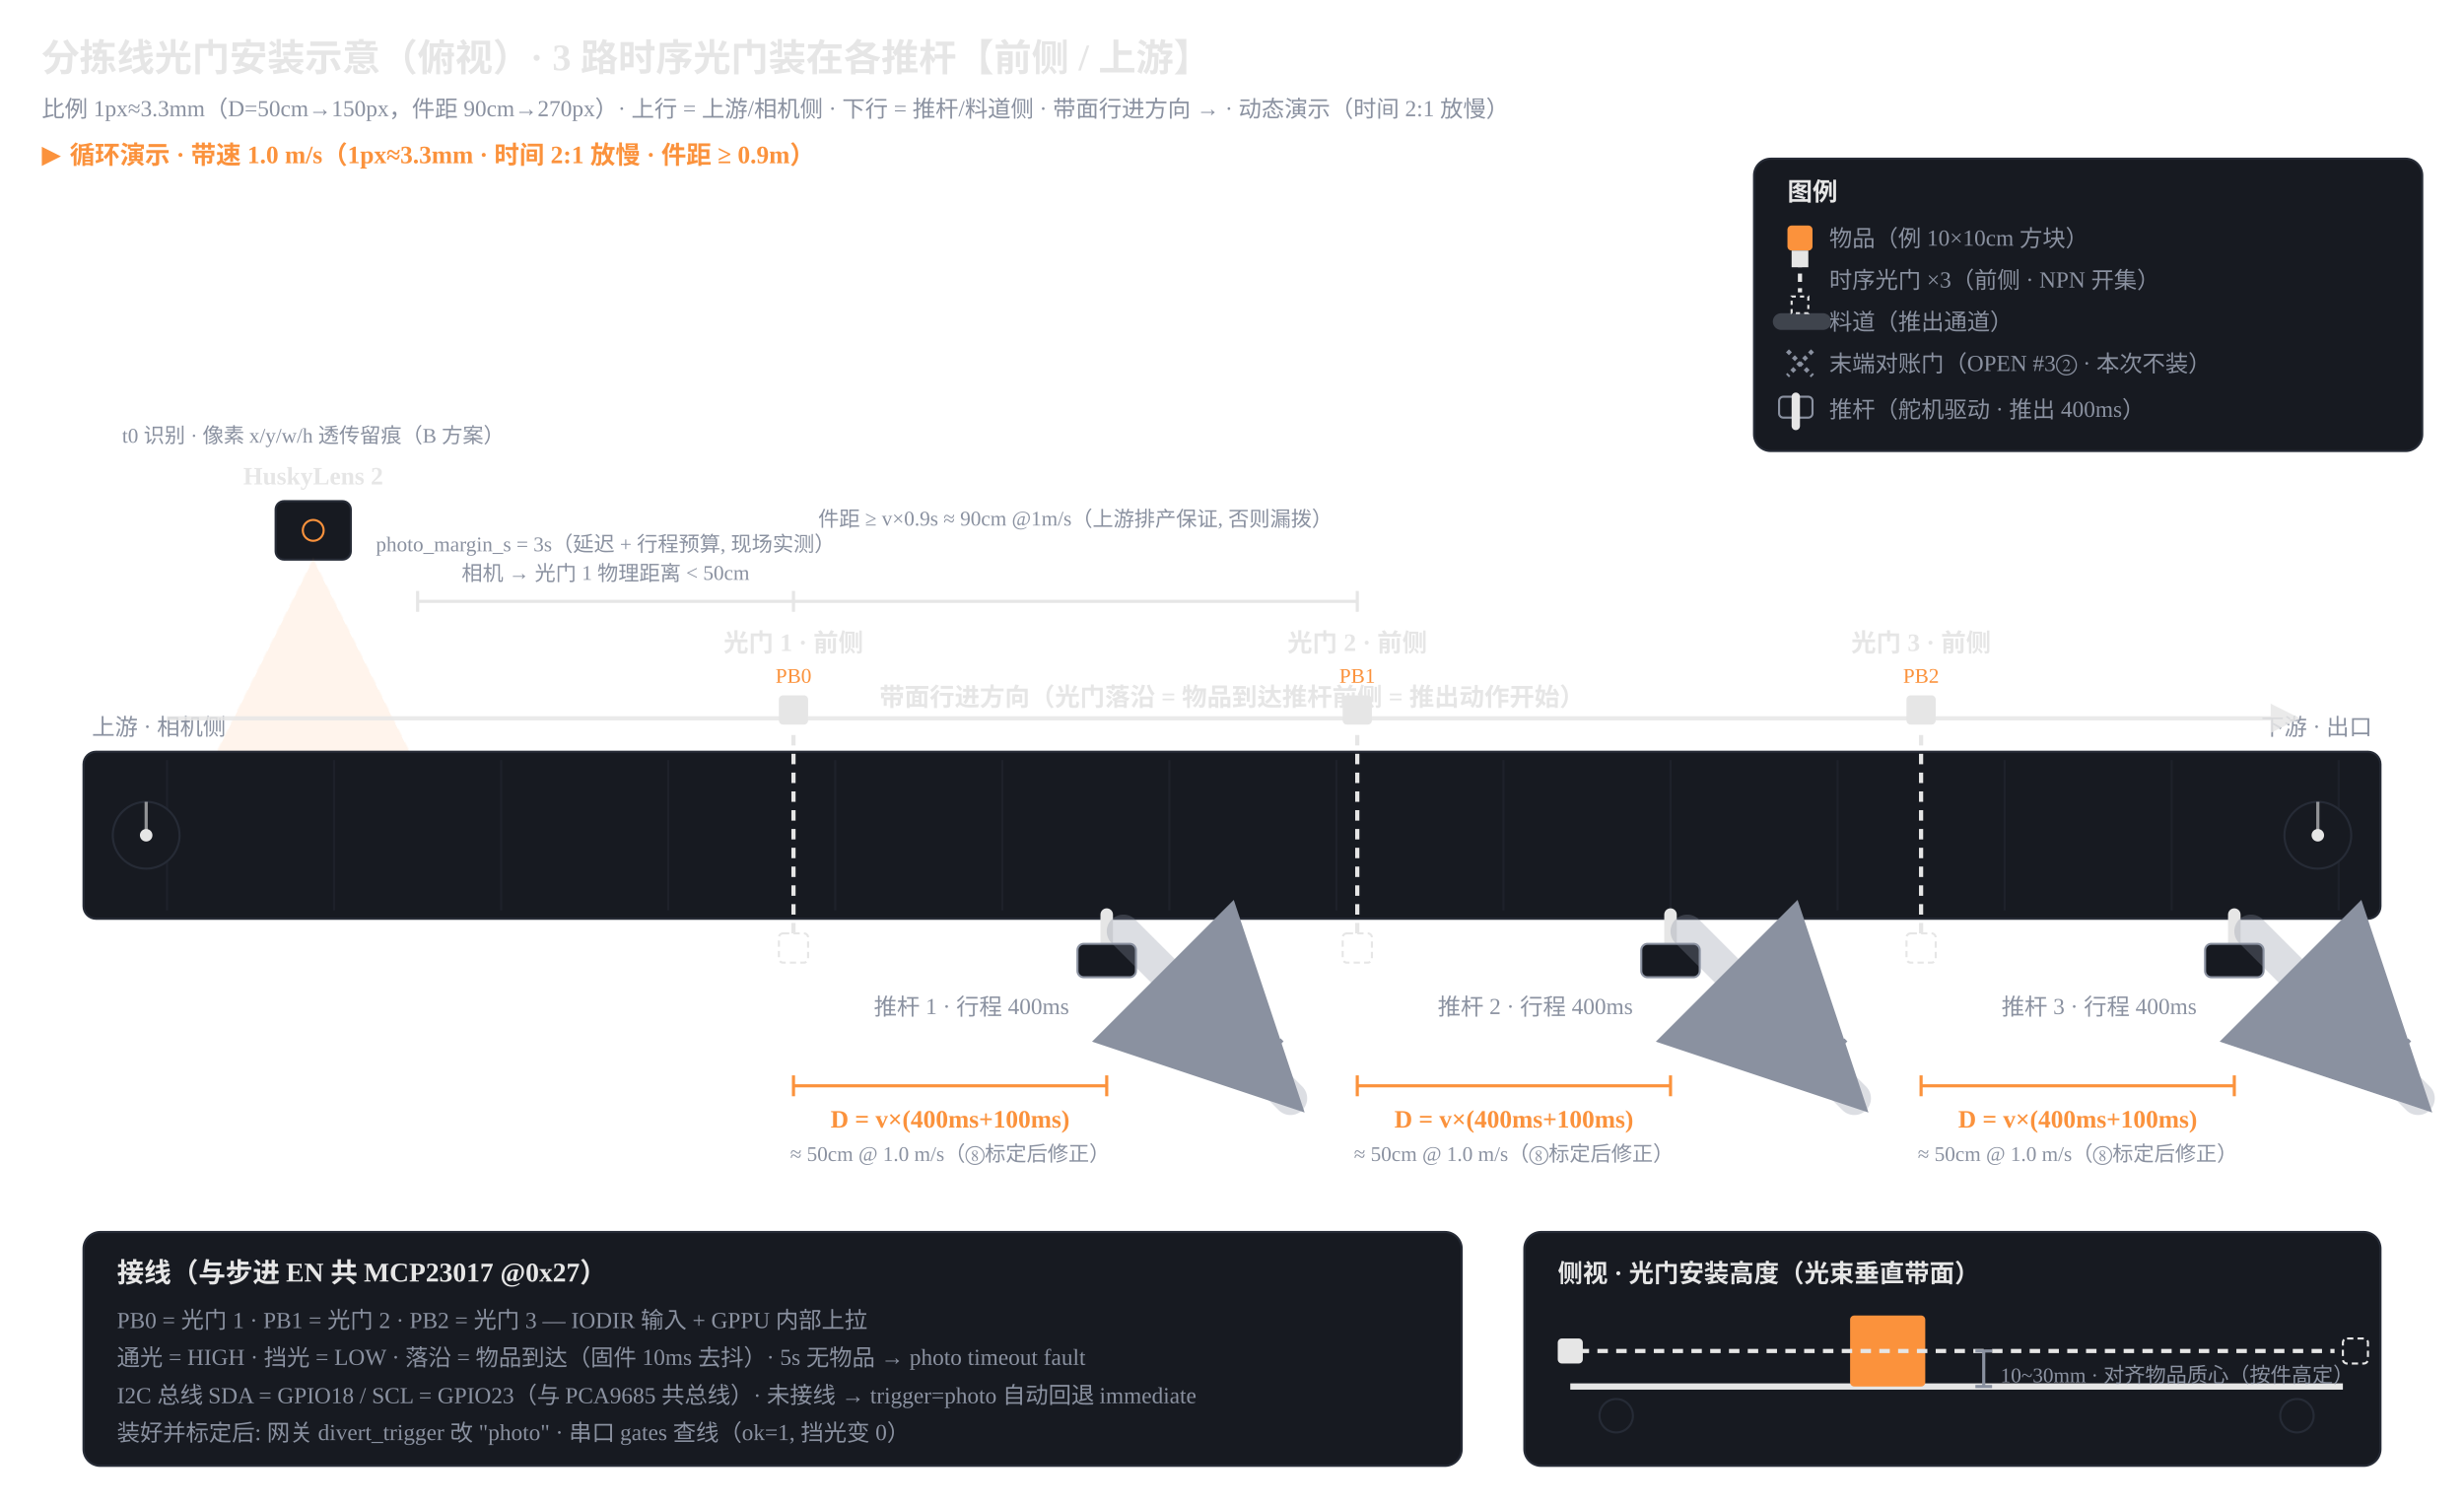
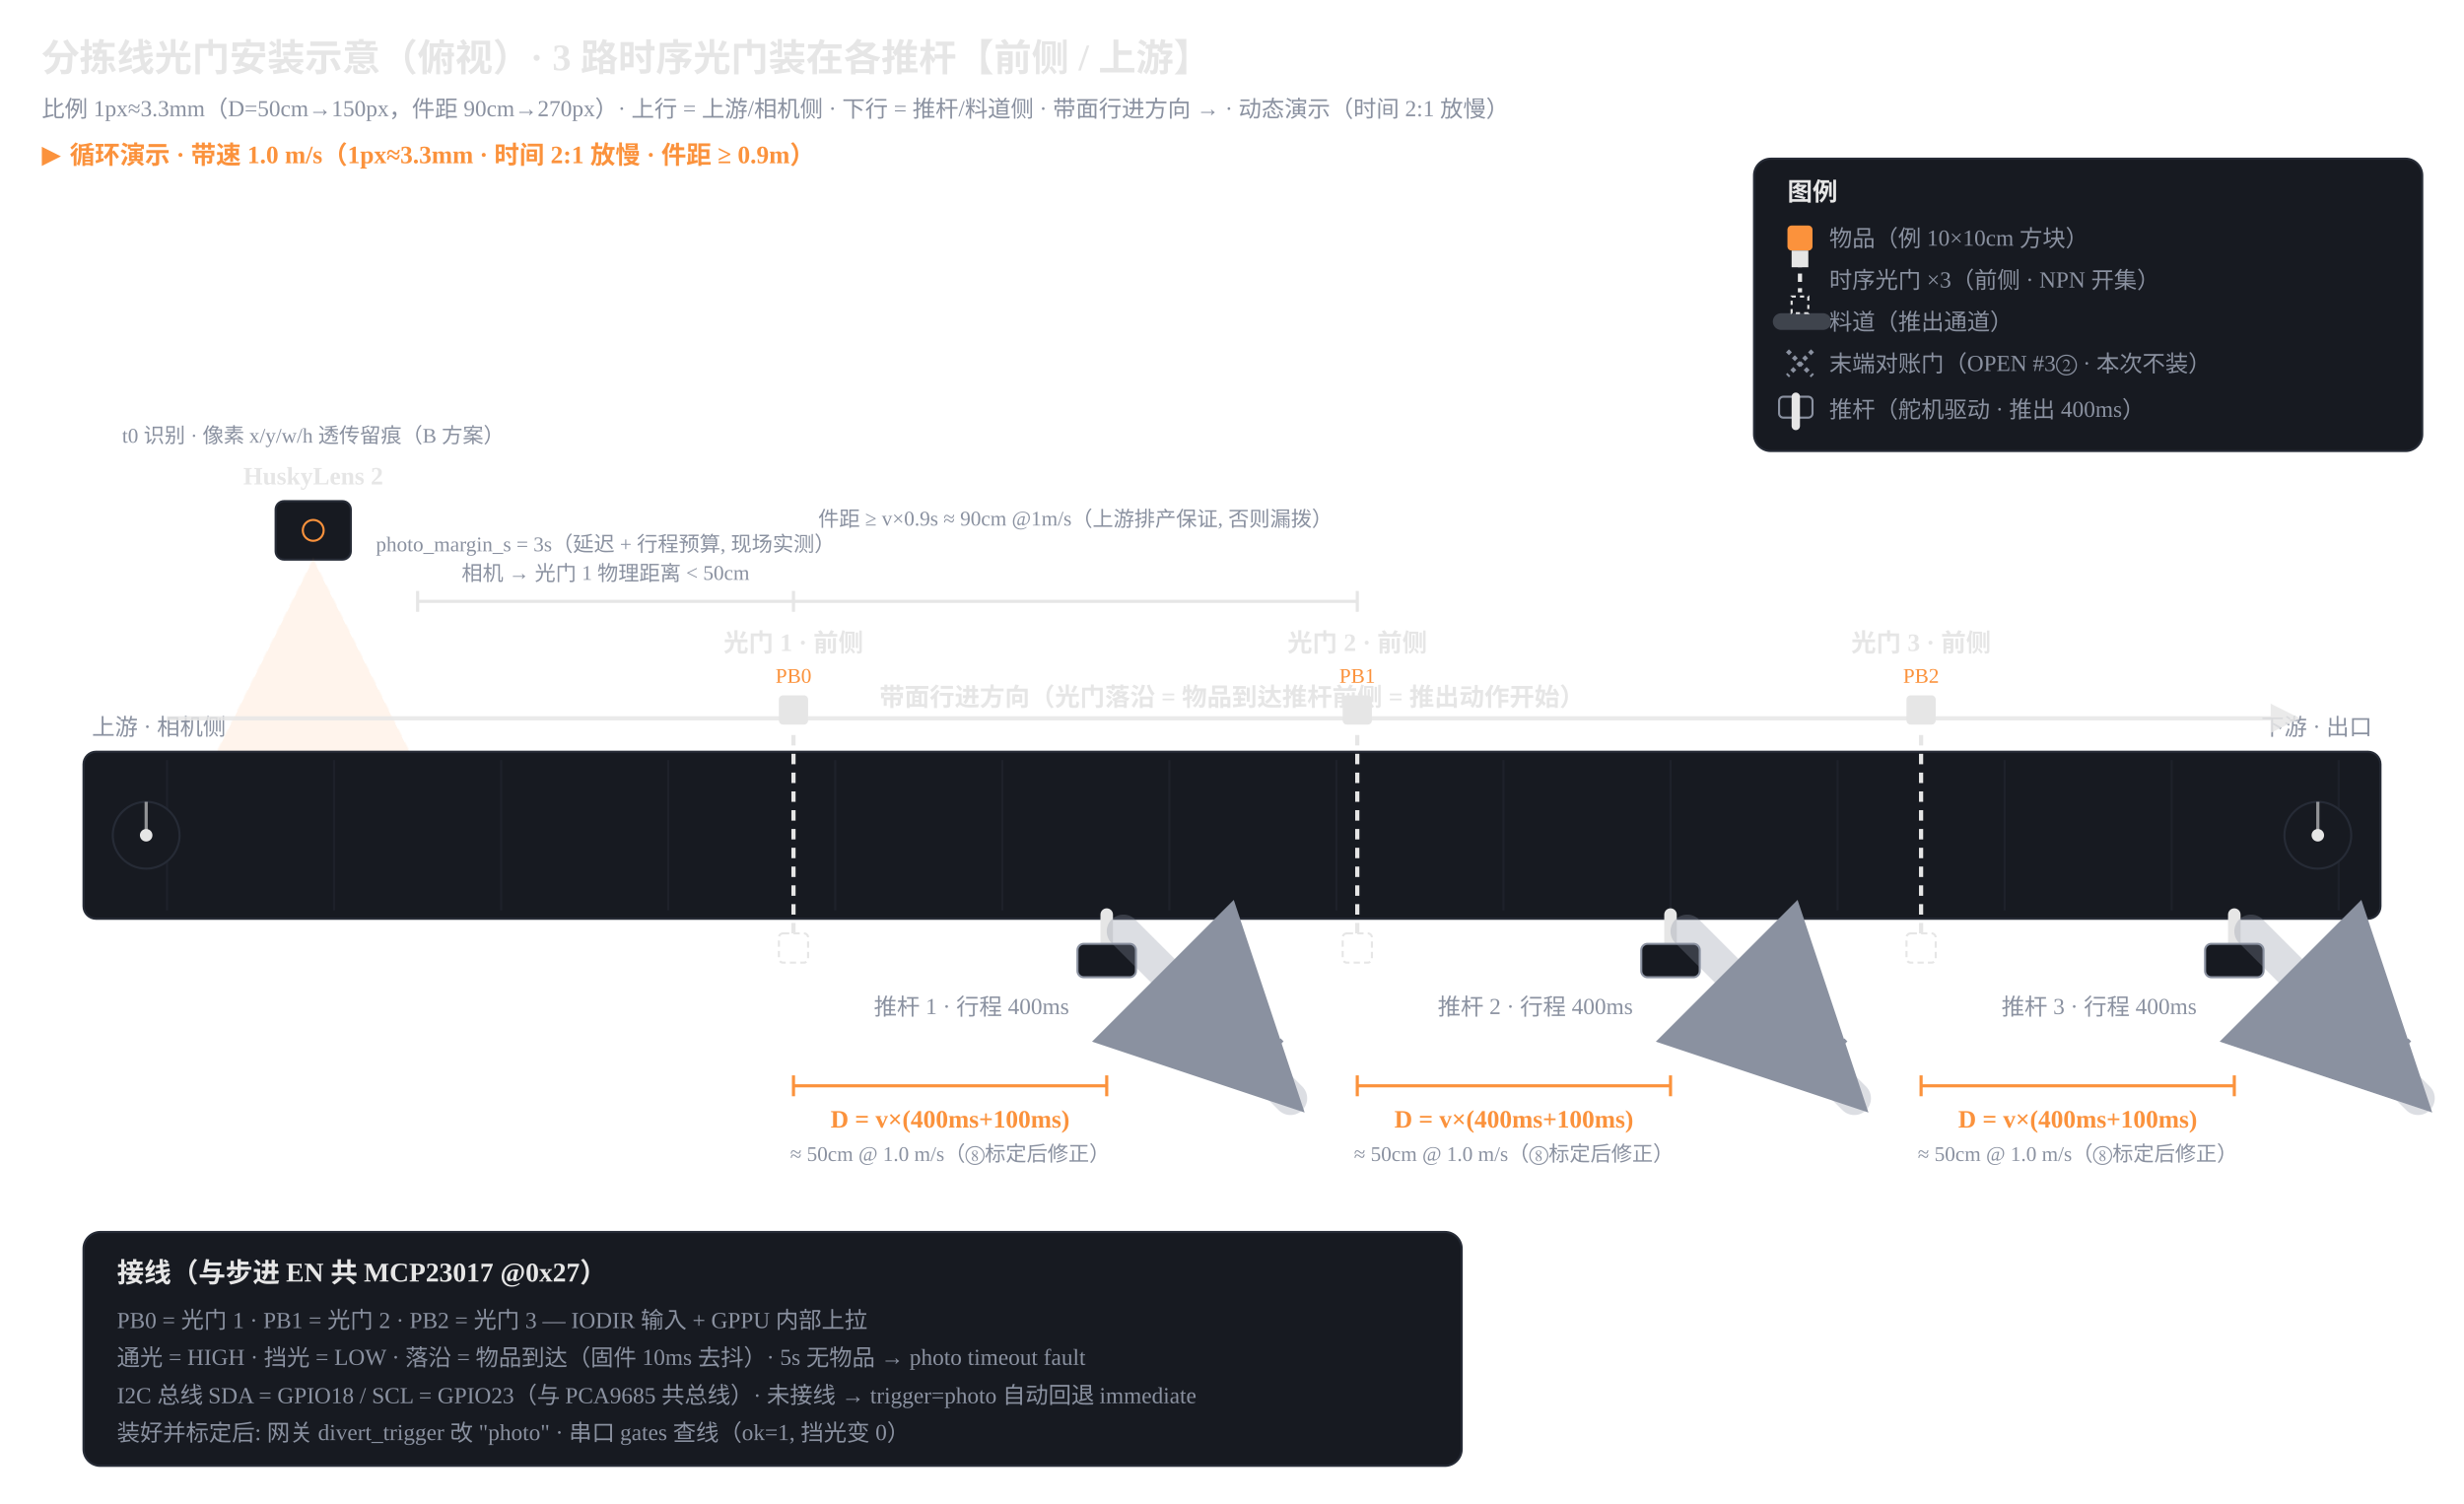
<svg xmlns="http://www.w3.org/2000/svg" id="gla-svg" viewBox="0 0 1180 720" role="img" aria-label="分拣线光门运行示意 (俯视 · 推杆版 · 3 路时序光门装在各推杆前侧/上游 · 数字孪生同步)" style="width:100%;height:auto;display:block">
  <defs>
    <marker id="gw-arw" viewBox="0 0 10 10" refX="9" refY="5" markerWidth="7" markerHeight="7" orient="auto-start-reverse">
      <path d="M0,0 L10,5 L0,10 z" fill="var(--gate-fg,#e6e6e6)" />
    </marker>
    <marker id="gw-arwm" viewBox="0 0 10 10" refX="9" refY="5" markerWidth="6" markerHeight="6" orient="auto-start-reverse">
      <path d="M0,0 L10,5 L0,10 z" fill="var(--gate-mut,#8a91a0)" />
    </marker>
    <clipPath id="gla-clip">
      <rect x="40" y="360" width="1100" height="80" />
    </clipPath>
  </defs>
  <text x="20" y="34" font-size="18" font-weight="700" fill="var(--gate-fg,#e6e6e6)">分拣线光门安装示意（俯视）· 3 路时序光门装在各推杆【前侧 / 上游】</text>
  <text x="20" y="56" font-size="11" fill="var(--gate-mut,#8a91a0)">比例 1px≈3.3mm（D=50cm→150px，件距 90cm→270px）· 上行 = 上游/相机侧 · 下行 = 推杆/料道侧 · 带面行进方向 → · 动态演示（时间 2:1 放慢）</text>
  <text id="gla-status" x="20" y="78" font-size="12" font-weight="700" fill="var(--gate-acc,#fb923c)">▶ 循环演示 · 带速 1.0 m/s（1px≈3.3mm · 时间 2:1 放慢 · 件距 ≥ 0.9m）</text>
  <rect x="840" y="76" width="320" height="140" rx="8" fill="var(--gate-bg,#171a21)" stroke="var(--gate-bd,#262b36)" />
  <text x="856" y="96" font-size="12" font-weight="700" fill="var(--gate-fg,#e6e6e6)">图例</text>
  <rect x="856" y="108" width="12" height="12" rx="2" fill="var(--gate-acc,#fb923c)" />
  <text x="876" y="118" font-size="11" fill="var(--gate-mut,#8a91a0)">物品（例 10×10cm 方块）</text>
  <line x1="862" y1="124" x2="862" y2="140" stroke="var(--gate-fg,#e6e6e6)" stroke-width="2" stroke-dasharray="4 3" />
  <rect x="858" y="120" width="8" height="8" fill="var(--gate-fg,#e6e6e6)" />
  <rect x="858" y="142" width="8" height="8" fill="none" stroke="var(--gate-fg,#e6e6e6)" stroke-dasharray="2 2" />
  <text x="876" y="138" font-size="11" fill="var(--gate-mut,#8a91a0)">时序光门 ×3（前侧 · NPN 开集）</text>
  <line x1="853" y1="154" x2="873" y2="154" stroke="var(--gate-mut,#8a91a0)" stroke-width="8" opacity="0.35" stroke-linecap="round" />
  <text x="876" y="158" font-size="11" fill="var(--gate-mut,#8a91a0)">料道（推出通道）</text>
  <line x1="856" y1="168" x2="868" y2="180" stroke="var(--gate-mut,#8a91a0)" stroke-width="2" stroke-dasharray="2 2" />
  <line x1="868" y1="168" x2="856" y2="180" stroke="var(--gate-mut,#8a91a0)" stroke-width="2" stroke-dasharray="2 2" />
  <text x="876" y="178" font-size="11" fill="var(--gate-mut,#8a91a0)">末端对账门（OPEN #3② · 本次不装）</text>
  <rect x="852" y="190" width="16" height="10" rx="2" fill="var(--gate-bg,#171a21)" stroke="var(--gate-mut,#8a91a0)" />
  <line x1="860" y1="190" x2="860" y2="204" stroke="var(--gate-fg,#e6e6e6)" stroke-width="4" stroke-linecap="round" />
  <text x="876" y="200" font-size="11" fill="var(--gate-mut,#8a91a0)">推杆（舵机驱动 · 推出 400ms）</text>
  <text x="150" y="212" font-size="10" fill="var(--gate-mut,#8a91a0)" text-anchor="middle">t0 识别 · 像素 x/y/w/h 透传留痕（B 方案）</text>
  <text x="150" y="232" font-size="12" font-weight="700" fill="var(--gate-fg,#e6e6e6)" text-anchor="middle">HuskyLens 2</text>
  <rect id="gla-cam" x="132" y="240" width="36" height="28" rx="4" fill="var(--gate-bg,#171a21)" stroke="var(--gate-bd,#262b36)" />
  <circle cx="150" cy="254" r="5" fill="none" stroke="var(--gate-acc,#fb923c)" />
  <polygon id="gla-fan" points="150,268 104,360 196,360" fill="var(--gate-acc,#fb923c)" opacity="0.10" stroke="var(--gate-acc,#fb923c)" stroke-opacity="0.45" stroke-dasharray="4 3" />
  <g id="gla-visiong" opacity="0">
    <rect x="76" y="270" width="148" height="22" rx="11" fill="var(--gate-bg,#171a21)" stroke="var(--gate-acc,#fb923c)" stroke-opacity="0.65" />
    <text id="gla-vision" x="150" y="285" font-size="11" font-weight="600" fill="var(--gate-fg,#e6e6e6)" text-anchor="middle">识别 · --</text>
  </g>
  <line x1="200" y1="288" x2="380" y2="288" stroke="var(--gate-fg,#e6e6e6)" stroke-width="1.5" />
  <line x1="200" y1="283" x2="200" y2="293" stroke="var(--gate-fg,#e6e6e6)" stroke-width="1.5" />
  <line x1="380" y1="283" x2="380" y2="293" stroke="var(--gate-fg,#e6e6e6)" stroke-width="1.5" />
  <text x="290" y="264" font-size="10" fill="var(--gate-mut,#8a91a0)" text-anchor="middle">photo_margin_s = 3s（延迟 + 行程预算, 现场实测）</text>
  <text x="290" y="278" font-size="10" fill="var(--gate-mut,#8a91a0)" text-anchor="middle">相机 → 光门 1 物理距离 &lt; 50cm</text>
  <line x1="380" y1="288" x2="650" y2="288" stroke="var(--gate-fg,#e6e6e6)" stroke-width="1.5" />
  <line x1="650" y1="283" x2="650" y2="293" stroke="var(--gate-fg,#e6e6e6)" stroke-width="1.5" />
  <text x="515" y="252" font-size="10" fill="var(--gate-mut,#8a91a0)" text-anchor="middle">件距 ≥ v×0.9s ≈ 90cm @1m/s（上游排产保证, 否则漏拨）</text>
  <text x="44" y="352" font-size="11" fill="var(--gate-mut,#8a91a0)">上游 · 相机侧</text>
  <text x="1136" y="352" font-size="11" fill="var(--gate-mut,#8a91a0)" text-anchor="end">下游 · 出口</text>
  <rect x="40" y="360" width="1100" height="80" rx="6" fill="var(--gate-bg,#171a21)" stroke="var(--gate-bd,#262b36)" />
  <g id="gla-treads" clip-path="url(#gla-clip)" stroke="var(--gate-bd,#262b36)" opacity="0.45">
    <line x1="80" y1="364" x2="80" y2="436" />
    <line x1="160" y1="364" x2="160" y2="436" />
    <line x1="240" y1="364" x2="240" y2="436" />
    <line x1="320" y1="364" x2="320" y2="436" />
    <line x1="400" y1="364" x2="400" y2="436" />
    <line x1="480" y1="364" x2="480" y2="436" />
    <line x1="560" y1="364" x2="560" y2="436" />
    <line x1="640" y1="364" x2="640" y2="436" />
    <line x1="720" y1="364" x2="720" y2="436" />
    <line x1="800" y1="364" x2="800" y2="436" />
    <line x1="880" y1="364" x2="880" y2="436" />
    <line x1="960" y1="364" x2="960" y2="436" />
    <line x1="1040" y1="364" x2="1040" y2="436" />
    <line x1="1120" y1="364" x2="1120" y2="436" />
  </g>
  <circle cx="70" cy="400" r="16" fill="var(--gate-bg,#171a21)" stroke="var(--gate-bd,#262b36)" />
  <line id="gla-spoke-1" x1="70" y1="400" x2="70" y2="384" stroke="var(--gate-fg,#e6e6e6)" stroke-width="1.5" opacity="0.6" />
  <circle cx="70" cy="400" r="3" fill="var(--gate-fg,#e6e6e6)" />
  <circle cx="1110" cy="400" r="16" fill="var(--gate-bg,#171a21)" stroke="var(--gate-bd,#262b36)" />
  <line id="gla-spoke-2" x1="1110" y1="400" x2="1110" y2="384" stroke="var(--gate-fg,#e6e6e6)" stroke-width="1.5" opacity="0.6" />
  <circle cx="1110" cy="400" r="3" fill="var(--gate-fg,#e6e6e6)" />
  <g id="gla-obj-1" opacity="0" transform="translate(40,400)">
    <g transform="scale(2)">
      <rect id="gla-obj-1-block" x="-9" y="-9" width="18" height="18" rx="2" fill="var(--gate-acc,#fb923c)" />
      <g id="gla-obj-1-banana" display="none">
        <path d="M-7.5,2.5 C-8,-3.5 -3,-7.5 4.5,-7.5 C6.5,-7.5 7.5,-6.5 7.5,-5.5 C2,-5.5 -3.5,-1.5 -4.5,4 L-6.5,6 C-7.5,5.5 -7.8,4 -7.5,2.5 Z" fill="#fbbf24" stroke="#b45309" stroke-width="0.8" />
      </g>
      <g id="gla-obj-1-pear" display="none">
        <circle cx="0" cy="2.8" r="5.6" fill="#a3d977" stroke="#4d7c0f" stroke-width="0.8" />
        <circle cx="0" cy="-3.2" r="3.6" fill="#a3d977" stroke="#4d7c0f" stroke-width="0.8" />
        <line x1="0" y1="-6.4" x2="0.5" y2="-8.8" stroke="#78350f" stroke-width="1.1" />
      </g>
      <g id="gla-obj-1-red_apple" display="none">
        <circle cx="0" cy="1.2" r="6.2" fill="#ef4444" stroke="#991b1b" stroke-width="0.8" />
        <line x1="0" y1="-4.6" x2="0.9" y2="-7.6" stroke="#78350f" stroke-width="1.1" />
        <ellipse cx="3.2" cy="-6.4" rx="2.5" ry="1.4" fill="#4ade80" transform="rotate(-20 3.2 -6.4)" />
      </g>
      <g id="gla-obj-1-green_apple" display="none">
        <circle cx="0" cy="1.2" r="6.2" fill="#4ade80" stroke="#166534" stroke-width="0.8" />
        <line x1="0" y1="-4.6" x2="0.9" y2="-7.6" stroke="#78350f" stroke-width="1.1" />
        <ellipse cx="3.2" cy="-6.4" rx="2.5" ry="1.4" fill="#bbf7d0" transform="rotate(-20 3.2 -6.4)" />
      </g>
    </g>
  </g>
  <g id="gla-obj-2" opacity="0" transform="translate(40,400)">
    <g transform="scale(2)">
      <rect id="gla-obj-2-block" x="-9" y="-9" width="18" height="18" rx="2" fill="var(--gate-acc,#fb923c)" />
      <g id="gla-obj-2-banana" display="none">
        <path d="M-7.5,2.5 C-8,-3.5 -3,-7.5 4.5,-7.5 C6.5,-7.5 7.5,-6.5 7.5,-5.5 C2,-5.5 -3.5,-1.5 -4.5,4 L-6.5,6 C-7.5,5.5 -7.8,4 -7.5,2.5 Z" fill="#fbbf24" stroke="#b45309" stroke-width="0.8" />
      </g>
      <g id="gla-obj-2-pear" display="none">
        <circle cx="0" cy="2.8" r="5.6" fill="#a3d977" stroke="#4d7c0f" stroke-width="0.8" />
        <circle cx="0" cy="-3.2" r="3.6" fill="#a3d977" stroke="#4d7c0f" stroke-width="0.8" />
        <line x1="0" y1="-6.4" x2="0.5" y2="-8.8" stroke="#78350f" stroke-width="1.1" />
      </g>
      <g id="gla-obj-2-red_apple" display="none">
        <circle cx="0" cy="1.2" r="6.2" fill="#ef4444" stroke="#991b1b" stroke-width="0.8" />
        <line x1="0" y1="-4.6" x2="0.9" y2="-7.6" stroke="#78350f" stroke-width="1.1" />
        <ellipse cx="3.2" cy="-6.4" rx="2.5" ry="1.4" fill="#4ade80" transform="rotate(-20 3.2 -6.4)" />
      </g>
      <g id="gla-obj-2-green_apple" display="none">
        <circle cx="0" cy="1.2" r="6.2" fill="#4ade80" stroke="#166534" stroke-width="0.8" />
        <line x1="0" y1="-4.6" x2="0.9" y2="-7.6" stroke="#78350f" stroke-width="1.1" />
        <ellipse cx="3.2" cy="-6.4" rx="2.5" ry="1.4" fill="#bbf7d0" transform="rotate(-20 3.2 -6.4)" />
      </g>
    </g>
  </g>
  <g id="gla-obj-3" opacity="0" transform="translate(40,400)">
    <g transform="scale(2)">
      <rect id="gla-obj-3-block" x="-9" y="-9" width="18" height="18" rx="2" fill="var(--gate-acc,#fb923c)" />
      <g id="gla-obj-3-banana" display="none">
        <path d="M-7.5,2.5 C-8,-3.5 -3,-7.5 4.5,-7.5 C6.5,-7.5 7.5,-6.5 7.5,-5.5 C2,-5.5 -3.5,-1.5 -4.5,4 L-6.5,6 C-7.5,5.5 -7.8,4 -7.5,2.5 Z" fill="#fbbf24" stroke="#b45309" stroke-width="0.8" />
      </g>
      <g id="gla-obj-3-pear" display="none">
        <circle cx="0" cy="2.8" r="5.6" fill="#a3d977" stroke="#4d7c0f" stroke-width="0.8" />
        <circle cx="0" cy="-3.2" r="3.6" fill="#a3d977" stroke="#4d7c0f" stroke-width="0.8" />
        <line x1="0" y1="-6.4" x2="0.5" y2="-8.8" stroke="#78350f" stroke-width="1.1" />
      </g>
      <g id="gla-obj-3-red_apple" display="none">
        <circle cx="0" cy="1.2" r="6.2" fill="#ef4444" stroke="#991b1b" stroke-width="0.8" />
        <line x1="0" y1="-4.6" x2="0.9" y2="-7.6" stroke="#78350f" stroke-width="1.1" />
        <ellipse cx="3.2" cy="-6.4" rx="2.5" ry="1.4" fill="#4ade80" transform="rotate(-20 3.2 -6.4)" />
      </g>
      <g id="gla-obj-3-green_apple" display="none">
        <circle cx="0" cy="1.2" r="6.2" fill="#4ade80" stroke="#166534" stroke-width="0.8" />
        <line x1="0" y1="-4.6" x2="0.9" y2="-7.6" stroke="#78350f" stroke-width="1.1" />
        <ellipse cx="3.2" cy="-6.4" rx="2.5" ry="1.4" fill="#bbf7d0" transform="rotate(-20 3.2 -6.4)" />
      </g>
    </g>
  </g>
  <g>
    <line x1="380" y1="352" x2="380" y2="448" stroke="var(--gate-fg,#e6e6e6)" stroke-width="2" stroke-dasharray="5 4" />
    <rect x="373" y="333" width="14" height="14" rx="2" fill="var(--gate-fg,#e6e6e6)" />
    <rect x="373" y="447" width="14" height="14" rx="2" fill="none" stroke="var(--gate-fg,#e6e6e6)" stroke-dasharray="3 2" />
    <text x="380" y="312" font-size="12" font-weight="700" fill="var(--gate-fg,#e6e6e6)" text-anchor="middle">光门 1 · 前侧</text>
    <text x="380" y="327" font-size="10" fill="var(--gate-acc,#fb923c)" text-anchor="middle">PB0</text>
    <line x1="650" y1="352" x2="650" y2="448" stroke="var(--gate-fg,#e6e6e6)" stroke-width="2" stroke-dasharray="5 4" />
    <rect x="643" y="333" width="14" height="14" rx="2" fill="var(--gate-fg,#e6e6e6)" />
    <rect x="643" y="447" width="14" height="14" rx="2" fill="none" stroke="var(--gate-fg,#e6e6e6)" stroke-dasharray="3 2" />
    <text x="650" y="312" font-size="12" font-weight="700" fill="var(--gate-fg,#e6e6e6)" text-anchor="middle">光门 2 · 前侧</text>
    <text x="650" y="327" font-size="10" fill="var(--gate-acc,#fb923c)" text-anchor="middle">PB1</text>
    <line x1="920" y1="352" x2="920" y2="448" stroke="var(--gate-fg,#e6e6e6)" stroke-width="2" stroke-dasharray="5 4" />
    <rect x="913" y="333" width="14" height="14" rx="2" fill="var(--gate-fg,#e6e6e6)" />
    <rect x="913" y="447" width="14" height="14" rx="2" fill="none" stroke="var(--gate-fg,#e6e6e6)" stroke-dasharray="3 2" />
    <text x="920" y="312" font-size="12" font-weight="700" fill="var(--gate-fg,#e6e6e6)" text-anchor="middle">光门 3 · 前侧</text>
    <text x="920" y="327" font-size="10" fill="var(--gate-acc,#fb923c)" text-anchor="middle">PB2</text>
  </g>
  <line id="gla-gate-1" x1="380" y1="352" x2="380" y2="448" stroke="var(--gate-acc,#fb923c)" stroke-width="3" opacity="0" />
  <line id="gla-gate-2" x1="650" y1="352" x2="650" y2="448" stroke="var(--gate-acc,#fb923c)" stroke-width="3" opacity="0" />
  <line id="gla-gate-3" x1="920" y1="352" x2="920" y2="448" stroke="var(--gate-acc,#fb923c)" stroke-width="3" opacity="0" />
  <g>
    <line id="gla-rod-1" x1="530" y1="452" x2="530" y2="438" stroke="var(--gate-fg,#e6e6e6)" stroke-width="6" stroke-linecap="round" />
    <rect x="516" y="452" width="28" height="16" rx="3" fill="var(--gate-bg,#171a21)" stroke="var(--gate-mut,#8a91a0)" />
    <text x="512" y="486" font-size="11" fill="var(--gate-mut,#8a91a0)" text-anchor="end">推杆 1 · 行程 400ms</text>
    <line id="gla-rod-2" x1="800" y1="452" x2="800" y2="438" stroke="var(--gate-fg,#e6e6e6)" stroke-width="6" stroke-linecap="round" />
    <rect x="786" y="452" width="28" height="16" rx="3" fill="var(--gate-bg,#171a21)" stroke="var(--gate-mut,#8a91a0)" />
    <text x="782" y="486" font-size="11" fill="var(--gate-mut,#8a91a0)" text-anchor="end">推杆 2 · 行程 400ms</text>
    <line id="gla-rod-3" x1="1070" y1="452" x2="1070" y2="438" stroke="var(--gate-fg,#e6e6e6)" stroke-width="6" stroke-linecap="round" />
    <rect x="1056" y="452" width="28" height="16" rx="3" fill="var(--gate-bg,#171a21)" stroke="var(--gate-mut,#8a91a0)" />
    <text x="1052" y="486" font-size="11" fill="var(--gate-mut,#8a91a0)" text-anchor="end">推杆 3 · 行程 400ms</text>
  </g>
  <line id="gla-chute-1" x1="538" y1="446" x2="618" y2="526" stroke="var(--gate-mut,#8a91a0)" stroke-width="16" stroke-opacity="0.30" stroke-linecap="round" marker-end="url(#gw-arwm)" />
  <line id="gla-chute-2" x1="808" y1="446" x2="888" y2="526" stroke="var(--gate-mut,#8a91a0)" stroke-width="16" stroke-opacity="0.30" stroke-linecap="round" marker-end="url(#gw-arwm)" />
  <line id="gla-chute-3" x1="1078" y1="446" x2="1158" y2="526" stroke="var(--gate-mut,#8a91a0)" stroke-width="16" stroke-opacity="0.30" stroke-linecap="round" marker-end="url(#gw-arwm)" />
  <text x="588" y="496" font-size="11" fill="var(--gate-mut,#8a91a0)" text-anchor="middle" transform="rotate(45 588 496)">1号料道</text>
  <text x="858" y="496" font-size="11" fill="var(--gate-mut,#8a91a0)" text-anchor="middle" transform="rotate(45 858 496)">2号料道</text>
  <text x="1128" y="496" font-size="11" fill="var(--gate-mut,#8a91a0)" text-anchor="middle" transform="rotate(45 1128 496)">3号料道</text>
  <text id="gla-jlabel-1" x="618" y="576" font-size="11.5" font-weight="600" fill="var(--gate-fg,#e6e6e6)" text-anchor="middle" opacity="0" />
  <text id="gla-jlabel-2" x="888" y="576" font-size="11.5" font-weight="600" fill="var(--gate-fg,#e6e6e6)" text-anchor="middle" opacity="0" />
  <text id="gla-jlabel-3" x="1130" y="576" font-size="11.5" font-weight="600" fill="var(--gate-fg,#e6e6e6)" text-anchor="middle" opacity="0" />
  <line x1="598" y1="498" x2="614" y2="514" stroke="var(--gate-mut,#8a91a0)" stroke-width="2" stroke-dasharray="2 2" />
  <line x1="614" y1="498" x2="598" y2="514" stroke="var(--gate-mut,#8a91a0)" stroke-width="2" stroke-dasharray="2 2" />
  <line x1="868" y1="498" x2="884" y2="514" stroke="var(--gate-mut,#8a91a0)" stroke-width="2" stroke-dasharray="2 2" />
  <line x1="884" y1="498" x2="868" y2="514" stroke="var(--gate-mut,#8a91a0)" stroke-width="2" stroke-dasharray="2 2" />
  <line x1="1138" y1="498" x2="1154" y2="514" stroke="var(--gate-mut,#8a91a0)" stroke-width="2" stroke-dasharray="2 2" />
  <line x1="1154" y1="498" x2="1138" y2="514" stroke="var(--gate-mut,#8a91a0)" stroke-width="2" stroke-dasharray="2 2" />
  <g>
    <line x1="380" y1="520" x2="530" y2="520" stroke="var(--gate-acc,#fb923c)" stroke-width="1.5" />
    <line x1="380" y1="515" x2="380" y2="525" stroke="var(--gate-acc,#fb923c)" stroke-width="1.5" />
    <line x1="530" y1="515" x2="530" y2="525" stroke="var(--gate-acc,#fb923c)" stroke-width="1.5" />
    <text x="455" y="540" font-size="12" font-weight="700" fill="var(--gate-acc,#fb923c)" text-anchor="middle">D = v×(400ms+100ms)</text>
    <text x="455" y="556" font-size="10" fill="var(--gate-mut,#8a91a0)" text-anchor="middle">≈ 50cm @ 1.0 m/s（⑧标定后修正）</text>
    <line x1="650" y1="520" x2="800" y2="520" stroke="var(--gate-acc,#fb923c)" stroke-width="1.5" />
    <line x1="650" y1="515" x2="650" y2="525" stroke="var(--gate-acc,#fb923c)" stroke-width="1.5" />
    <line x1="800" y1="515" x2="800" y2="525" stroke="var(--gate-acc,#fb923c)" stroke-width="1.5" />
    <text x="725" y="540" font-size="12" font-weight="700" fill="var(--gate-acc,#fb923c)" text-anchor="middle">D = v×(400ms+100ms)</text>
    <text x="725" y="556" font-size="10" fill="var(--gate-mut,#8a91a0)" text-anchor="middle">≈ 50cm @ 1.0 m/s（⑧标定后修正）</text>
    <line x1="920" y1="520" x2="1070" y2="520" stroke="var(--gate-acc,#fb923c)" stroke-width="1.5" />
    <line x1="920" y1="515" x2="920" y2="525" stroke="var(--gate-acc,#fb923c)" stroke-width="1.5" />
    <line x1="1070" y1="515" x2="1070" y2="525" stroke="var(--gate-acc,#fb923c)" stroke-width="1.5" />
    <text x="995" y="540" font-size="12" font-weight="700" fill="var(--gate-acc,#fb923c)" text-anchor="middle">D = v×(400ms+100ms)</text>
    <text x="995" y="556" font-size="10" fill="var(--gate-mut,#8a91a0)" text-anchor="middle">≈ 50cm @ 1.0 m/s（⑧标定后修正）</text>
  </g>
  <line x1="80" y1="344" x2="1100" y2="344" stroke="var(--gate-fg,#e6e6e6)" stroke-width="2" opacity="0.85" marker-end="url(#gw-arw)" />
  <text x="590" y="338" font-size="12" font-weight="700" fill="var(--gate-fg,#e6e6e6)" text-anchor="middle">带面行进方向（光门落沿 = 物品到达推杆前侧 = 推出动作开始）</text>
  <rect x="40" y="590" width="660" height="112" rx="8" fill="var(--gate-bg,#171a21)" stroke="var(--gate-bd,#262b36)" />
  <text x="56" y="614" font-size="13" font-weight="700" fill="var(--gate-fg,#e6e6e6)">接线（与步进 EN 共 MCP23017 @0x27）</text>
  <text x="56" y="636" font-size="11" fill="var(--gate-mut,#8a91a0)">PB0 = 光门 1 · PB1 = 光门 2 · PB2 = 光门 3 — IODIR 输入 + GPPU 内部上拉</text>
  <text x="56" y="654" font-size="11" fill="var(--gate-mut,#8a91a0)">通光 = HIGH · 挡光 = LOW · 落沿 = 物品到达（固件 10ms 去抖）· 5s 无物品 → photo timeout fault</text>
  <text x="56" y="672" font-size="11" fill="var(--gate-mut,#8a91a0)">I2C 总线 SDA = GPIO18 / SCL = GPIO23（与 PCA9685 共总线）· 未接线 → trigger=photo 自动回退 immediate</text>
  <text x="56" y="690" font-size="11" fill="var(--gate-mut,#8a91a0)">装好并标定后: 网关 divert_trigger 改 "photo" · 串口 gates 查线（ok=1, 挡光变 0）</text>
-   <rect x="730" y="590" width="410" height="112" rx="8" fill="var(--gate-bg,#171a21)" stroke="var(--gate-bd,#262b36)" />
-   <text x="746" y="614" font-size="12" font-weight="700" fill="var(--gate-fg,#e6e6e6)">侧视 · 光门安装高度（光束垂直带面）</text>
-   <line x1="752" y1="664" x2="1122" y2="664" stroke="var(--gate-fg,#e6e6e6)" stroke-width="3" />
-   <circle cx="774" cy="678" r="8" fill="var(--gate-bg,#171a21)" stroke="var(--gate-bd,#262b36)" />
-   <circle cx="1100" cy="678" r="8" fill="var(--gate-bg,#171a21)" stroke="var(--gate-bd,#262b36)" />
-   <rect x="886" y="630" width="36" height="34" rx="2" fill="var(--gate-acc,#fb923c)" />
-   <line x1="756" y1="647" x2="1118" y2="647" stroke="var(--gate-fg,#e6e6e6)" stroke-width="2" stroke-dasharray="5 4" />
-   <rect x="746" y="641" width="12" height="12" rx="2" fill="var(--gate-fg,#e6e6e6)" />
-   <rect x="1122" y="641" width="12" height="12" rx="2" fill="none" stroke="var(--gate-fg,#e6e6e6)" stroke-dasharray="3 2" />
-   <line x1="950" y1="647" x2="950" y2="664" stroke="var(--gate-mut,#8a91a0)" stroke-width="1.5" />
-   <line x1="946" y1="647" x2="954" y2="647" stroke="var(--gate-mut,#8a91a0)" stroke-width="1.5" />
-   <line x1="946" y1="664" x2="954" y2="664" stroke="var(--gate-mut,#8a91a0)" stroke-width="1.5" />
-   <text x="958" y="662" font-size="10" fill="var(--gate-mut,#8a91a0)">10~30mm · 对齐物品质心（按件高定）</text>
</svg>
